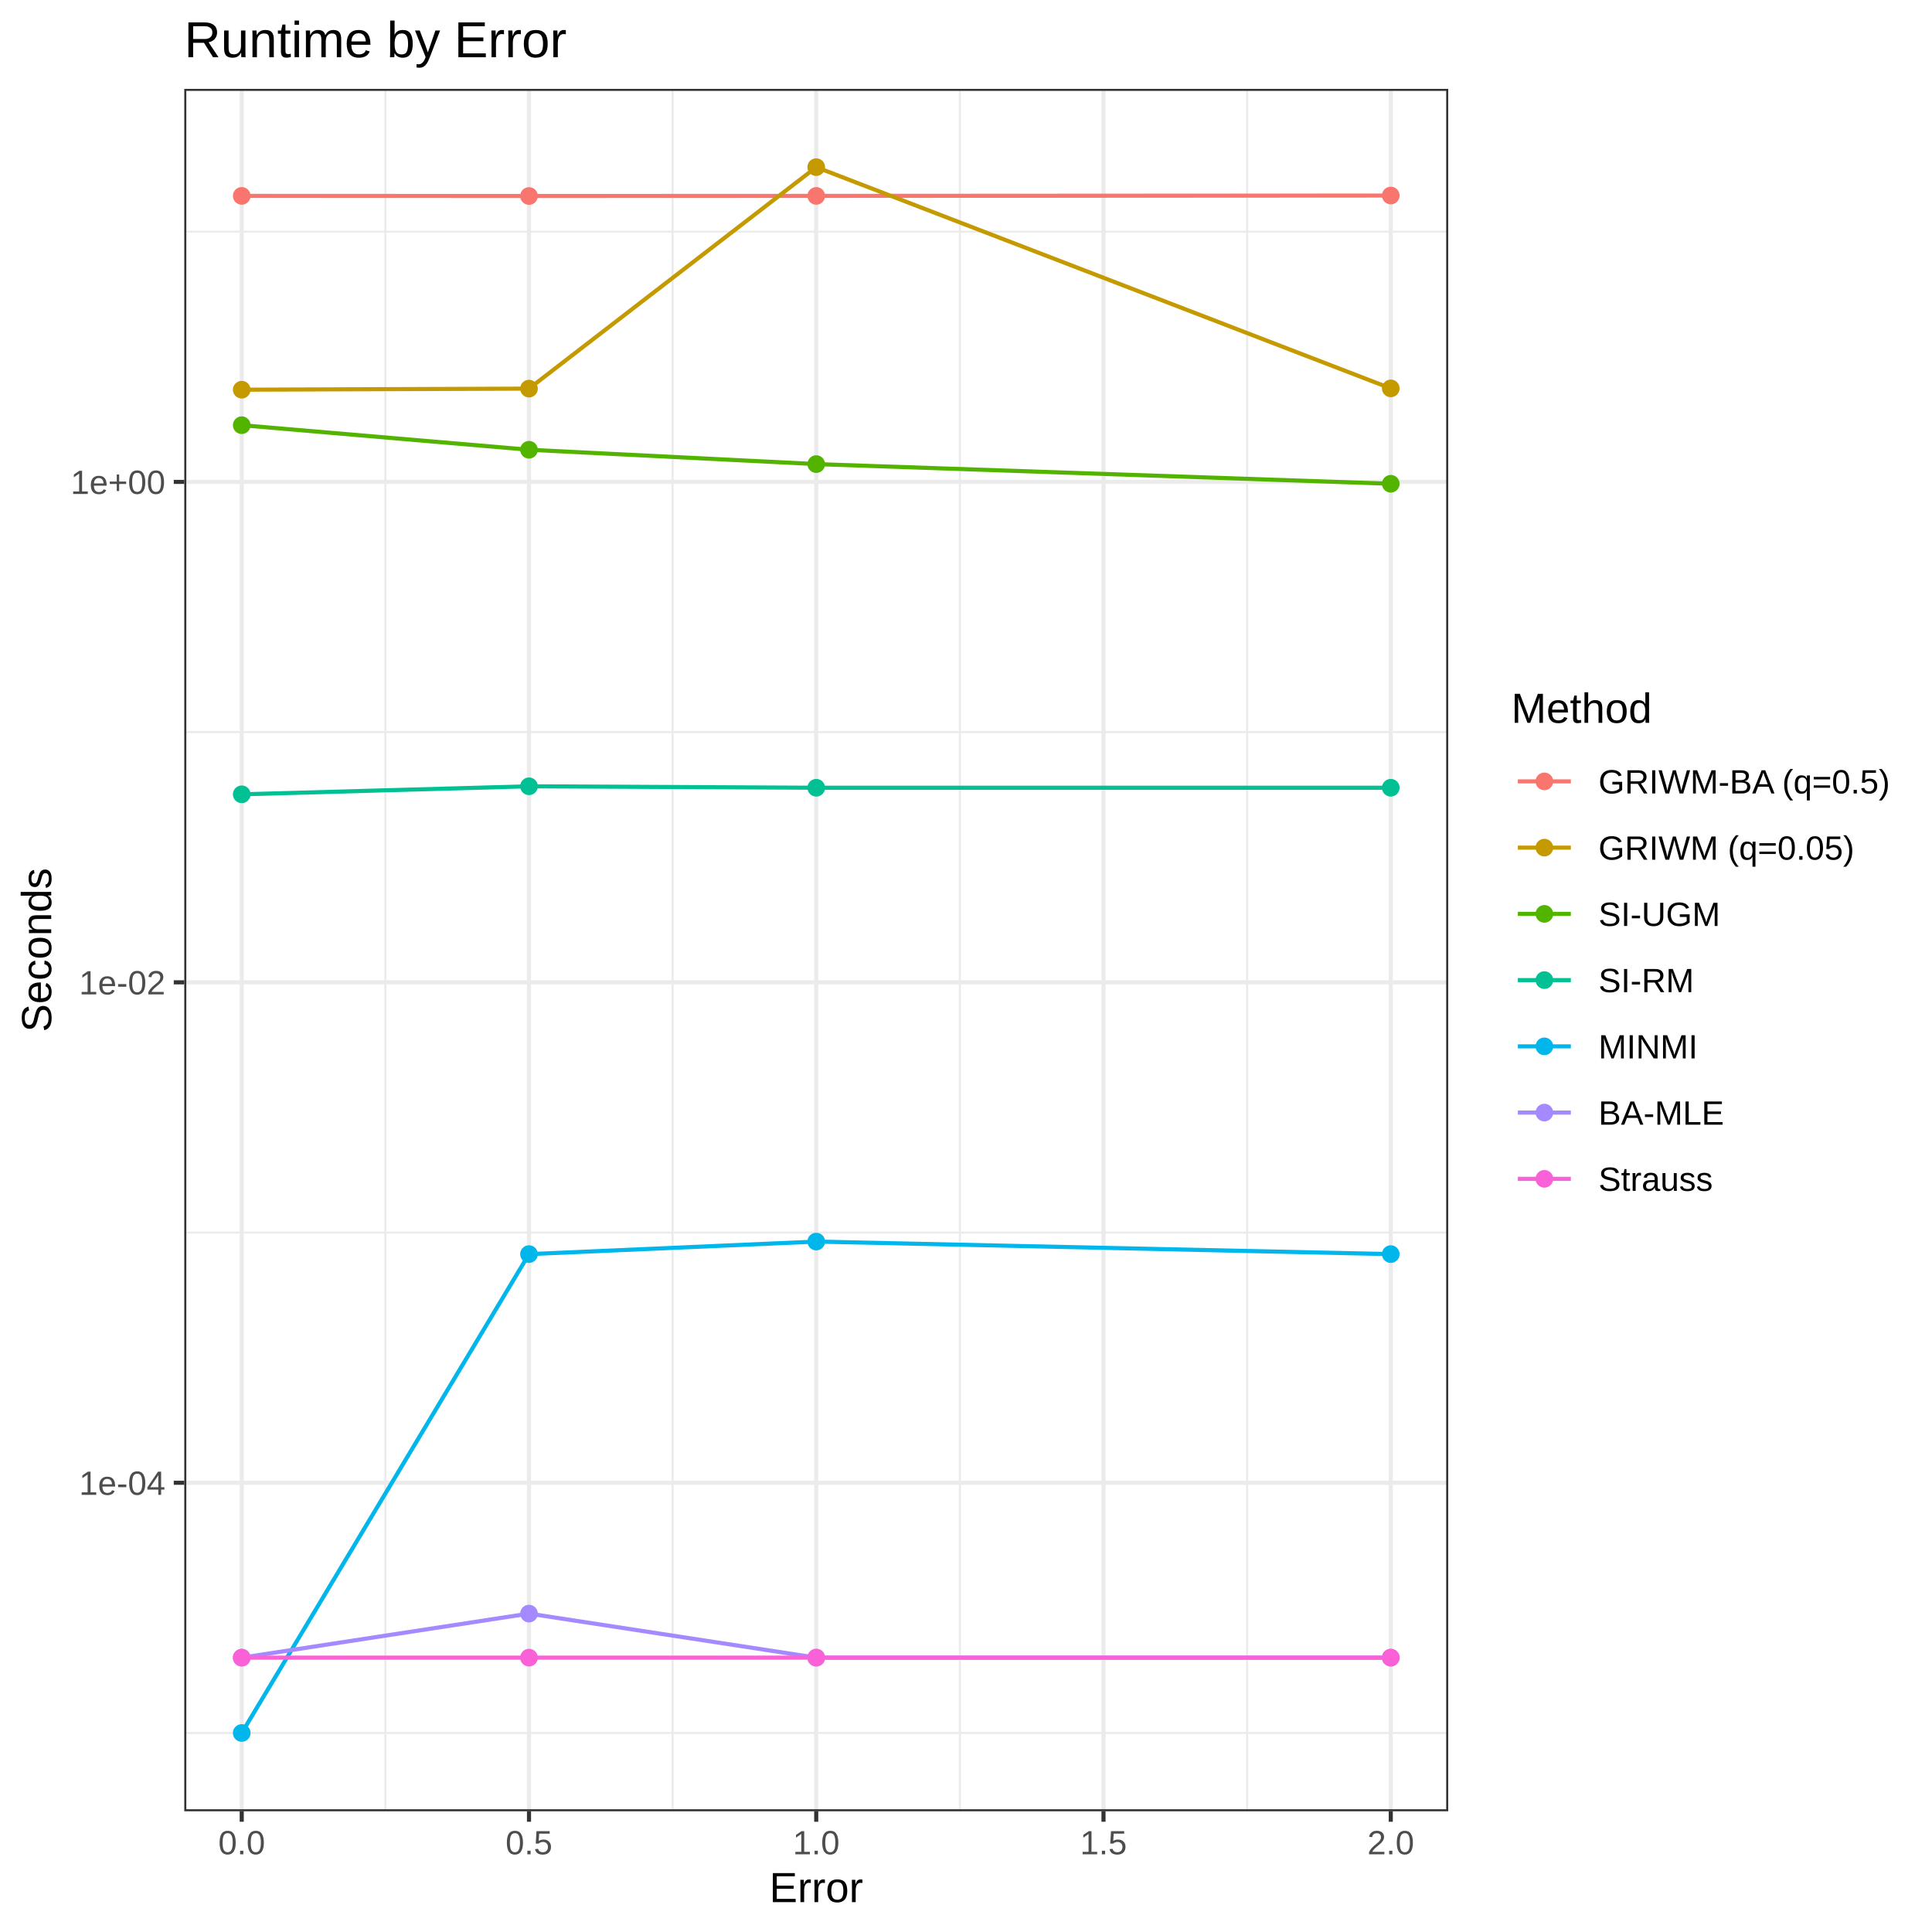
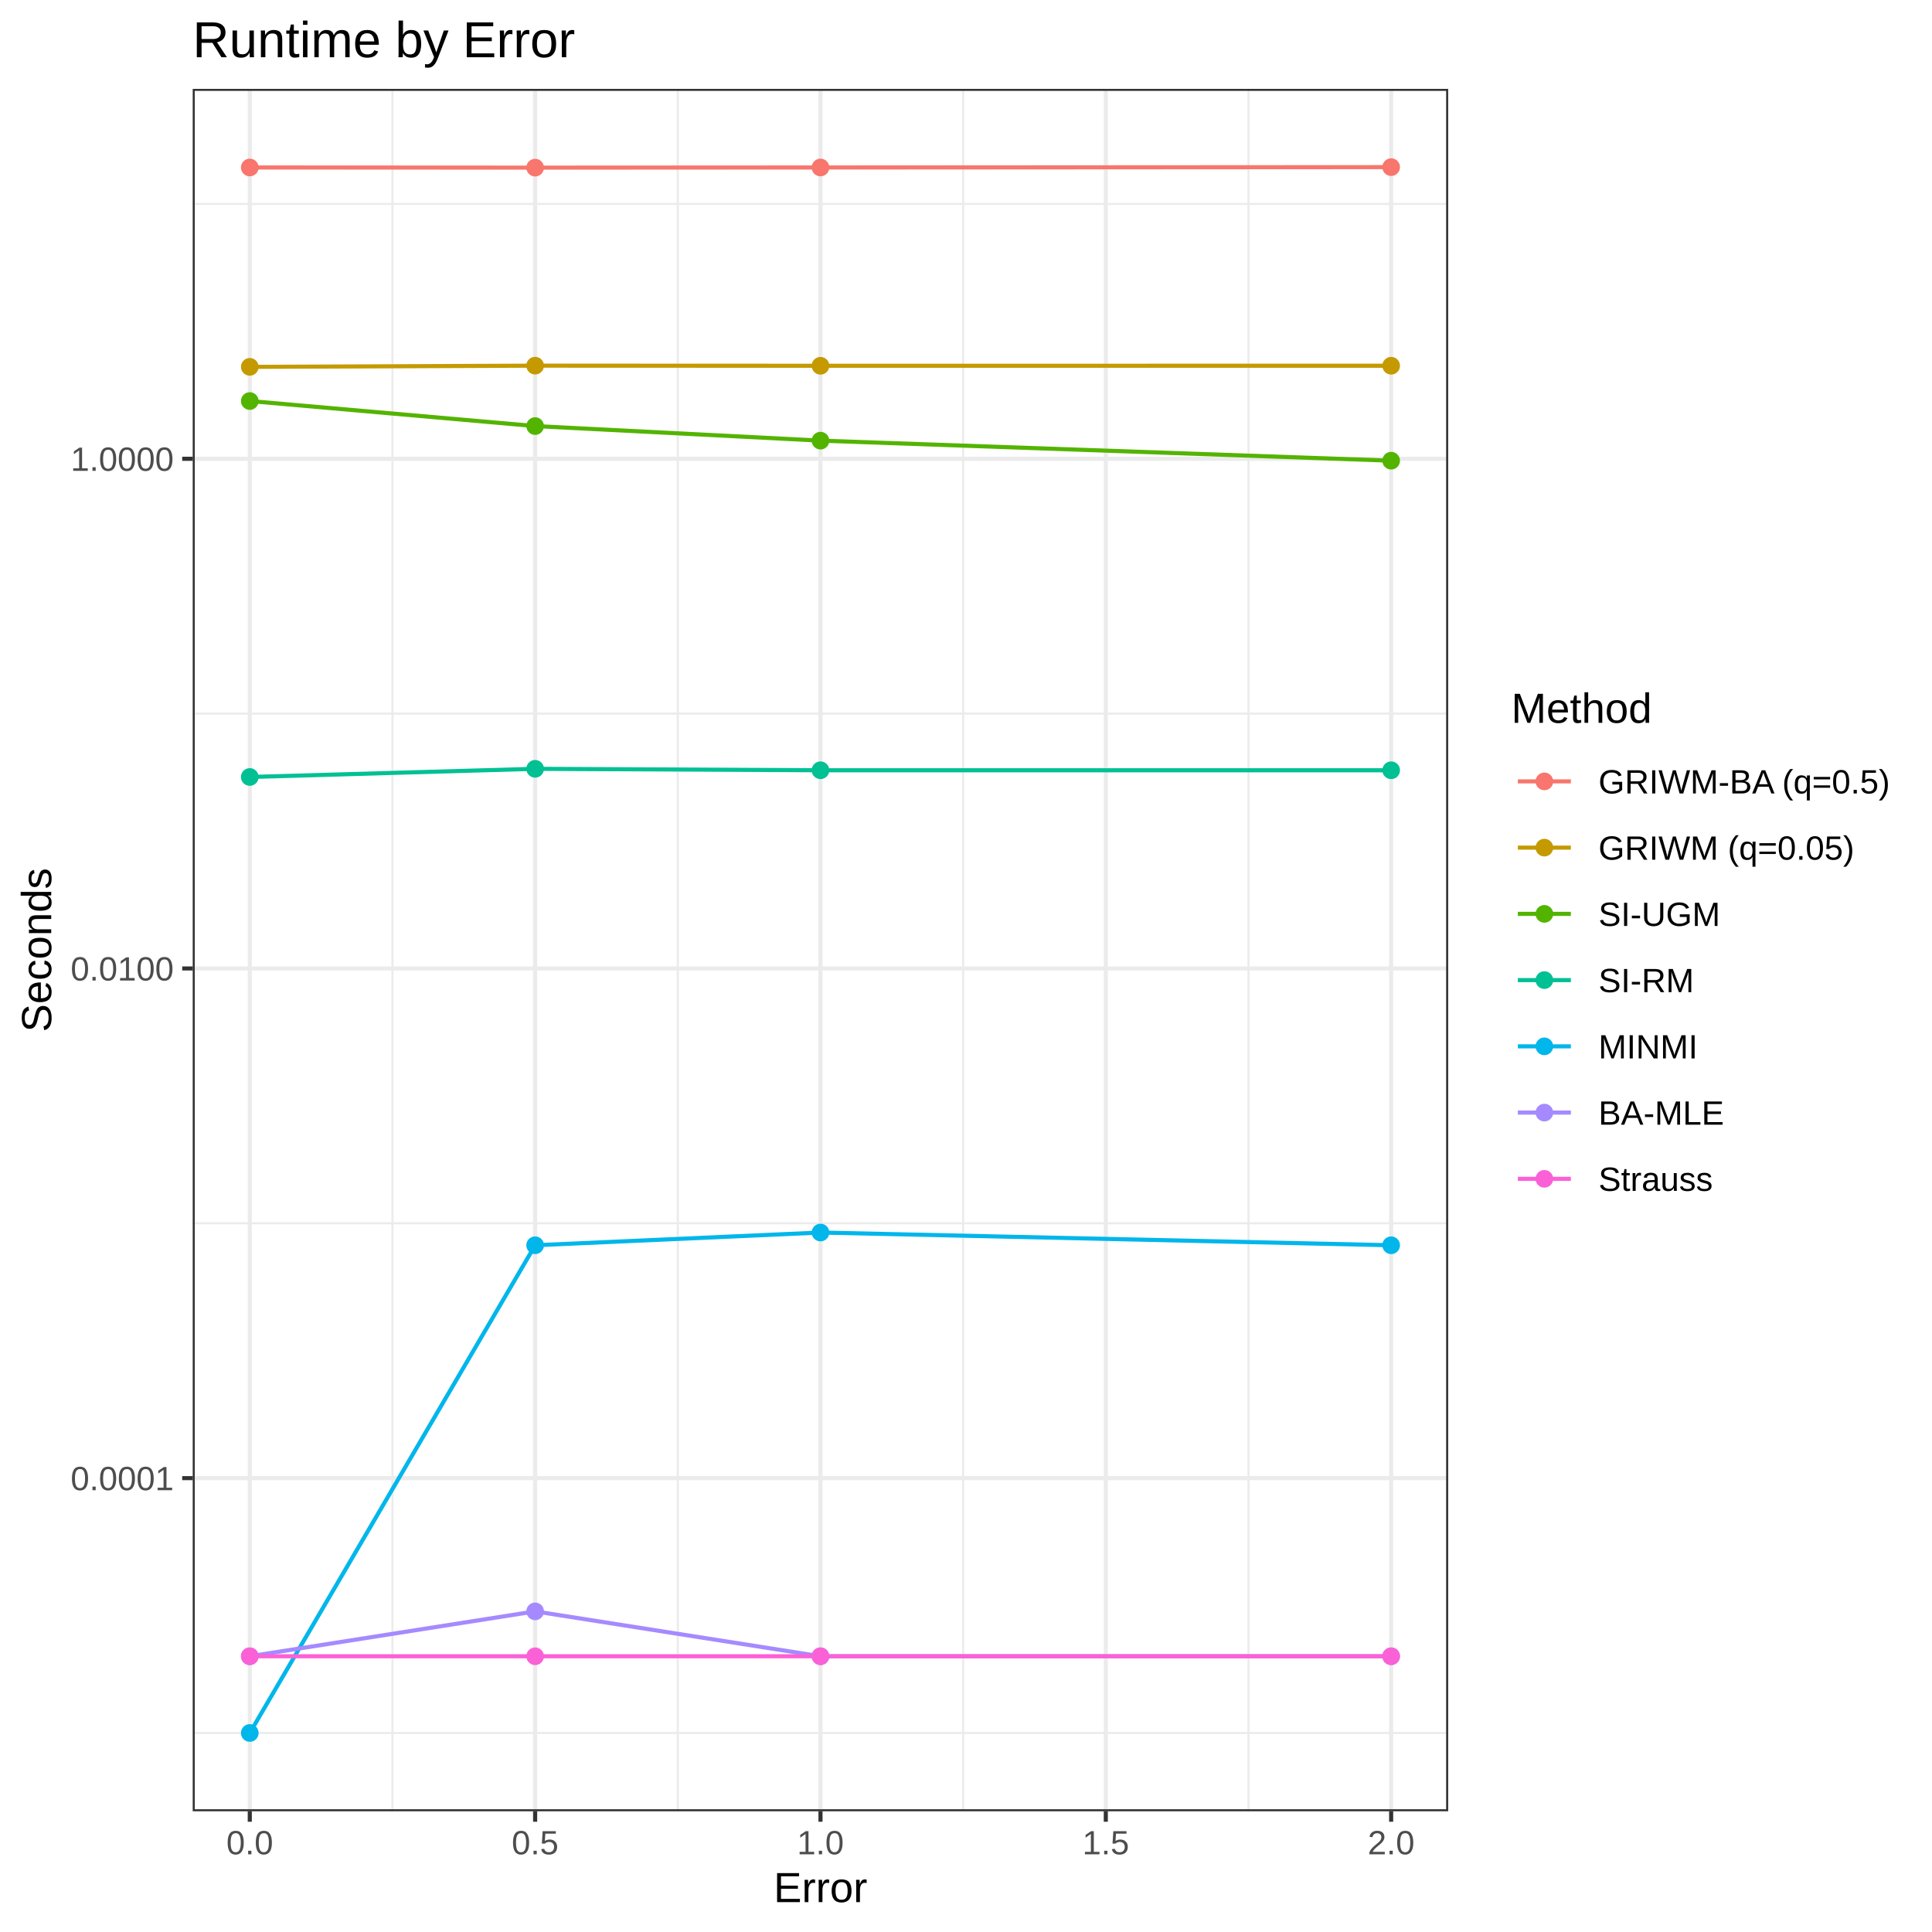
<svg xmlns="http://www.w3.org/2000/svg" class="svglite" width="504.00pt" height="504.00pt" viewBox="0 0 504.00 504.00">
  <defs>
    <style type="text/css">
    .svglite line, .svglite polyline, .svglite polygon, .svglite path, .svglite rect, .svglite circle {
      fill: none;
      stroke: #000000;
      stroke-linecap: round;
      stroke-linejoin: round;
      stroke-miterlimit: 10.00;
    }
    .svglite text {
      white-space: pre;
    }
  </style>
  </defs>
  <rect width="100%" height="100%" style="stroke: none; fill: #FFFFFF;" />
  <defs>
    <clipPath id="cpMC4wMHw1MDQuMDB8MC4wMHw1MDQuMDA=">
      <rect x="0.00" y="0.00" width="504.00" height="504.00" />
    </clipPath>
  </defs>
  <g clip-path="url(#cpMC4wMHw1MDQuMDB8MC4wMHw1MDQuMDA=)">
    <rect x="0.00" y="-0" width="504.00" height="504.00" style="stroke-width: 1.07; stroke: #FFFFFF; fill: #FFFFFF;" />
  </g>
  <defs>
-     <clipPath id="cpNDguMDd8Mzc3LjgwfDIzLjE4fDQ3Mi41MA==">
-       <rect x="48.07" y="23.18" width="329.73" height="449.33" />
+     <clipPath id="cpNTAuMjd8Mzc3LjgwfDIzLjE4fDQ3Mi41MA==">
+       <rect x="50.27" y="23.18" width="327.52" height="449.33" />
    </clipPath>
  </defs>
-   <g clip-path="url(#cpNDguMDd8Mzc3LjgwfDIzLjE4fDQ3Mi41MA==)">
-     <rect x="48.07" y="23.18" width="329.73" height="449.33" style="stroke-width: 1.07; stroke: none; fill: #FFFFFF;" />
-     <polyline points="48.07,452.08 377.80,452.08 " style="stroke-width: 0.53; stroke: #EBEBEB; stroke-linecap: butt;" />
-     <polyline points="48.07,321.53 377.80,321.53 " style="stroke-width: 0.53; stroke: #EBEBEB; stroke-linecap: butt;" />
-     <polyline points="48.07,190.98 377.80,190.98 " style="stroke-width: 0.53; stroke: #EBEBEB; stroke-linecap: butt;" />
-     <polyline points="48.07,60.43 377.80,60.43 " style="stroke-width: 0.53; stroke: #EBEBEB; stroke-linecap: butt;" />
-     <polyline points="100.53,472.50 100.53,23.18 " style="stroke-width: 0.53; stroke: #EBEBEB; stroke-linecap: butt;" />
-     <polyline points="175.46,472.50 175.46,23.18 " style="stroke-width: 0.53; stroke: #EBEBEB; stroke-linecap: butt;" />
-     <polyline points="250.40,472.50 250.40,23.18 " style="stroke-width: 0.53; stroke: #EBEBEB; stroke-linecap: butt;" />
-     <polyline points="325.34,472.50 325.34,23.18 " style="stroke-width: 0.53; stroke: #EBEBEB; stroke-linecap: butt;" />
-     <polyline points="48.07,386.81 377.80,386.81 " style="stroke-width: 1.07; stroke: #EBEBEB; stroke-linecap: butt;" />
-     <polyline points="48.07,256.26 377.80,256.26 " style="stroke-width: 1.07; stroke: #EBEBEB; stroke-linecap: butt;" />
-     <polyline points="48.07,125.71 377.80,125.71 " style="stroke-width: 1.07; stroke: #EBEBEB; stroke-linecap: butt;" />
-     <polyline points="63.06,472.50 63.06,23.18 " style="stroke-width: 1.07; stroke: #EBEBEB; stroke-linecap: butt;" />
-     <polyline points="138.00,472.50 138.00,23.18 " style="stroke-width: 1.07; stroke: #EBEBEB; stroke-linecap: butt;" />
-     <polyline points="212.93,472.50 212.93,23.18 " style="stroke-width: 1.07; stroke: #EBEBEB; stroke-linecap: butt;" />
-     <polyline points="287.87,472.50 287.87,23.18 " style="stroke-width: 1.07; stroke: #EBEBEB; stroke-linecap: butt;" />
-     <polyline points="362.81,472.50 362.81,23.18 " style="stroke-width: 1.07; stroke: #EBEBEB; stroke-linecap: butt;" />
-     <polyline points="63.06,51.10 138.00,51.13 212.93,51.10 362.81,51.01 " style="stroke-width: 1.07; stroke: #F8766D; stroke-linecap: butt;" />
-     <polyline points="63.06,101.66 138.00,101.38 212.93,43.60 362.81,101.32 " style="stroke-width: 1.07; stroke: #C49A00; stroke-linecap: butt;" />
-     <polyline points="63.06,110.92 138.00,117.33 212.93,121.07 362.81,126.20 " style="stroke-width: 1.07; stroke: #53B400; stroke-linecap: butt;" />
-     <polyline points="63.06,207.21 138.00,205.12 212.93,205.50 362.81,205.50 " style="stroke-width: 1.07; stroke: #00C094; stroke-linecap: butt;" />
-     <polyline points="63.06,452.08 138.00,327.16 212.93,323.89 362.81,327.16 " style="stroke-width: 1.07; stroke: #00B6EB; stroke-linecap: butt;" />
-     <polyline points="63.06,432.43 138.00,420.94 212.93,432.43 362.81,432.43 " style="stroke-width: 1.07; stroke: #A58AFF; stroke-linecap: butt;" />
-     <polyline points="63.06,432.43 138.00,432.43 212.93,432.43 362.81,432.43 " style="stroke-width: 1.07; stroke: #FB61D7; stroke-linecap: butt;" />
-     <circle cx="63.06" cy="432.43" r="1.95" style="stroke-width: 0.71; stroke: #A58AFF; fill: #A58AFF;" />
-     <circle cx="63.06" cy="51.10" r="1.95" style="stroke-width: 0.71; stroke: #F8766D; fill: #F8766D;" />
-     <circle cx="63.06" cy="101.66" r="1.95" style="stroke-width: 0.71; stroke: #C49A00; fill: #C49A00;" />
-     <circle cx="63.06" cy="452.08" r="1.95" style="stroke-width: 0.71; stroke: #00B6EB; fill: #00B6EB;" />
-     <circle cx="63.06" cy="207.21" r="1.95" style="stroke-width: 0.71; stroke: #00C094; fill: #00C094;" />
-     <circle cx="63.06" cy="110.92" r="1.95" style="stroke-width: 0.71; stroke: #53B400; fill: #53B400;" />
-     <circle cx="63.06" cy="432.43" r="1.95" style="stroke-width: 0.71; stroke: #FB61D7; fill: #FB61D7;" />
-     <circle cx="138.00" cy="420.94" r="1.95" style="stroke-width: 0.71; stroke: #A58AFF; fill: #A58AFF;" />
-     <circle cx="138.00" cy="51.13" r="1.95" style="stroke-width: 0.71; stroke: #F8766D; fill: #F8766D;" />
-     <circle cx="138.00" cy="101.38" r="1.95" style="stroke-width: 0.71; stroke: #C49A00; fill: #C49A00;" />
-     <circle cx="138.00" cy="327.16" r="1.95" style="stroke-width: 0.71; stroke: #00B6EB; fill: #00B6EB;" />
-     <circle cx="138.00" cy="205.12" r="1.95" style="stroke-width: 0.71; stroke: #00C094; fill: #00C094;" />
-     <circle cx="138.00" cy="117.33" r="1.95" style="stroke-width: 0.71; stroke: #53B400; fill: #53B400;" />
-     <circle cx="138.00" cy="432.43" r="1.95" style="stroke-width: 0.71; stroke: #FB61D7; fill: #FB61D7;" />
-     <circle cx="212.93" cy="432.43" r="1.95" style="stroke-width: 0.71; stroke: #A58AFF; fill: #A58AFF;" />
-     <circle cx="212.93" cy="51.10" r="1.95" style="stroke-width: 0.71; stroke: #F8766D; fill: #F8766D;" />
-     <circle cx="212.93" cy="43.60" r="1.95" style="stroke-width: 0.71; stroke: #C49A00; fill: #C49A00;" />
-     <circle cx="212.93" cy="323.89" r="1.95" style="stroke-width: 0.71; stroke: #00B6EB; fill: #00B6EB;" />
-     <circle cx="212.93" cy="205.50" r="1.95" style="stroke-width: 0.71; stroke: #00C094; fill: #00C094;" />
-     <circle cx="212.93" cy="121.07" r="1.95" style="stroke-width: 0.71; stroke: #53B400; fill: #53B400;" />
-     <circle cx="212.93" cy="432.43" r="1.95" style="stroke-width: 0.71; stroke: #FB61D7; fill: #FB61D7;" />
-     <circle cx="362.81" cy="432.43" r="1.95" style="stroke-width: 0.71; stroke: #A58AFF; fill: #A58AFF;" />
-     <circle cx="362.81" cy="51.01" r="1.95" style="stroke-width: 0.71; stroke: #F8766D; fill: #F8766D;" />
-     <circle cx="362.81" cy="101.32" r="1.95" style="stroke-width: 0.71; stroke: #C49A00; fill: #C49A00;" />
-     <circle cx="362.81" cy="327.16" r="1.95" style="stroke-width: 0.71; stroke: #00B6EB; fill: #00B6EB;" />
-     <circle cx="362.81" cy="205.50" r="1.95" style="stroke-width: 0.71; stroke: #00C094; fill: #00C094;" />
-     <circle cx="362.81" cy="126.20" r="1.95" style="stroke-width: 0.71; stroke: #53B400; fill: #53B400;" />
-     <circle cx="362.81" cy="432.43" r="1.95" style="stroke-width: 0.71; stroke: #FB61D7; fill: #FB61D7;" />
-     <rect x="48.07" y="23.18" width="329.73" height="449.33" style="stroke-width: 1.07; stroke: #333333;" />
+   <g clip-path="url(#cpNTAuMjd8Mzc3LjgwfDIzLjE4fDQ3Mi41MA==)">
+     <rect x="50.27" y="23.18" width="327.52" height="449.33" style="stroke-width: 1.07; stroke: none; fill: #FFFFFF;" />
+     <polyline points="50.27,452.08 377.80,452.08 " style="stroke-width: 0.53; stroke: #EBEBEB; stroke-linecap: butt;" />
+     <polyline points="50.27,319.12 377.80,319.12 " style="stroke-width: 0.53; stroke: #EBEBEB; stroke-linecap: butt;" />
+     <polyline points="50.27,186.16 377.80,186.16 " style="stroke-width: 0.53; stroke: #EBEBEB; stroke-linecap: butt;" />
+     <polyline points="50.27,53.20 377.80,53.20 " style="stroke-width: 0.53; stroke: #EBEBEB; stroke-linecap: butt;" />
+     <polyline points="102.38,472.50 102.38,23.18 " style="stroke-width: 0.53; stroke: #EBEBEB; stroke-linecap: butt;" />
+     <polyline points="176.82,472.50 176.82,23.18 " style="stroke-width: 0.53; stroke: #EBEBEB; stroke-linecap: butt;" />
+     <polyline points="251.25,472.50 251.25,23.18 " style="stroke-width: 0.53; stroke: #EBEBEB; stroke-linecap: butt;" />
+     <polyline points="325.69,472.50 325.69,23.18 " style="stroke-width: 0.53; stroke: #EBEBEB; stroke-linecap: butt;" />
+     <polyline points="50.27,385.60 377.80,385.60 " style="stroke-width: 1.07; stroke: #EBEBEB; stroke-linecap: butt;" />
+     <polyline points="50.27,252.64 377.80,252.64 " style="stroke-width: 1.07; stroke: #EBEBEB; stroke-linecap: butt;" />
+     <polyline points="50.27,119.68 377.80,119.68 " style="stroke-width: 1.07; stroke: #EBEBEB; stroke-linecap: butt;" />
+     <polyline points="65.16,472.50 65.16,23.18 " style="stroke-width: 1.07; stroke: #EBEBEB; stroke-linecap: butt;" />
+     <polyline points="139.60,472.50 139.60,23.18 " style="stroke-width: 1.07; stroke: #EBEBEB; stroke-linecap: butt;" />
+     <polyline points="214.04,472.50 214.04,23.18 " style="stroke-width: 1.07; stroke: #EBEBEB; stroke-linecap: butt;" />
+     <polyline points="288.47,472.50 288.47,23.18 " style="stroke-width: 1.07; stroke: #EBEBEB; stroke-linecap: butt;" />
+     <polyline points="362.91,472.50 362.91,23.18 " style="stroke-width: 1.07; stroke: #EBEBEB; stroke-linecap: butt;" />
+     <polyline points="65.16,43.69 139.60,43.73 214.04,43.69 362.91,43.60 " style="stroke-width: 1.07; stroke: #F8766D; stroke-linecap: butt;" />
+     <polyline points="65.16,95.70 139.60,95.39 214.04,95.42 362.91,95.41 " style="stroke-width: 1.07; stroke: #C49A00; stroke-linecap: butt;" />
+     <polyline points="65.16,104.62 139.60,111.15 214.04,114.95 362.91,120.18 " style="stroke-width: 1.07; stroke: #53B400; stroke-linecap: butt;" />
+     <polyline points="65.16,202.69 139.60,200.56 214.04,200.94 362.91,200.94 " style="stroke-width: 1.07; stroke: #00C094; stroke-linecap: butt;" />
+     <polyline points="65.16,452.08 139.60,324.85 214.04,321.53 362.91,324.85 " style="stroke-width: 1.07; stroke: #00B6EB; stroke-linecap: butt;" />
+     <polyline points="65.16,432.07 139.60,420.36 214.04,432.07 362.91,432.07 " style="stroke-width: 1.07; stroke: #A58AFF; stroke-linecap: butt;" />
+     <polyline points="65.16,432.07 139.60,432.07 214.04,432.07 362.91,432.07 " style="stroke-width: 1.07; stroke: #FB61D7; stroke-linecap: butt;" />
+     <circle cx="65.16" cy="432.07" r="1.95" style="stroke-width: 0.71; stroke: #A58AFF; fill: #A58AFF;" />
+     <circle cx="65.16" cy="43.69" r="1.95" style="stroke-width: 0.71; stroke: #F8766D; fill: #F8766D;" />
+     <circle cx="65.16" cy="95.70" r="1.95" style="stroke-width: 0.71; stroke: #C49A00; fill: #C49A00;" />
+     <circle cx="65.16" cy="452.08" r="1.95" style="stroke-width: 0.71; stroke: #00B6EB; fill: #00B6EB;" />
+     <circle cx="65.16" cy="202.69" r="1.95" style="stroke-width: 0.71; stroke: #00C094; fill: #00C094;" />
+     <circle cx="65.16" cy="104.62" r="1.95" style="stroke-width: 0.71; stroke: #53B400; fill: #53B400;" />
+     <circle cx="65.16" cy="432.07" r="1.95" style="stroke-width: 0.71; stroke: #FB61D7; fill: #FB61D7;" />
+     <circle cx="139.60" cy="420.36" r="1.95" style="stroke-width: 0.71; stroke: #A58AFF; fill: #A58AFF;" />
+     <circle cx="139.60" cy="43.73" r="1.95" style="stroke-width: 0.71; stroke: #F8766D; fill: #F8766D;" />
+     <circle cx="139.60" cy="95.39" r="1.95" style="stroke-width: 0.71; stroke: #C49A00; fill: #C49A00;" />
+     <circle cx="139.60" cy="324.85" r="1.95" style="stroke-width: 0.71; stroke: #00B6EB; fill: #00B6EB;" />
+     <circle cx="139.60" cy="200.56" r="1.95" style="stroke-width: 0.71; stroke: #00C094; fill: #00C094;" />
+     <circle cx="139.60" cy="111.15" r="1.95" style="stroke-width: 0.71; stroke: #53B400; fill: #53B400;" />
+     <circle cx="139.60" cy="432.07" r="1.95" style="stroke-width: 0.71; stroke: #FB61D7; fill: #FB61D7;" />
+     <circle cx="214.04" cy="432.07" r="1.95" style="stroke-width: 0.71; stroke: #A58AFF; fill: #A58AFF;" />
+     <circle cx="214.04" cy="43.69" r="1.95" style="stroke-width: 0.71; stroke: #F8766D; fill: #F8766D;" />
+     <circle cx="214.04" cy="95.42" r="1.95" style="stroke-width: 0.71; stroke: #C49A00; fill: #C49A00;" />
+     <circle cx="214.04" cy="321.53" r="1.95" style="stroke-width: 0.71; stroke: #00B6EB; fill: #00B6EB;" />
+     <circle cx="214.04" cy="200.94" r="1.95" style="stroke-width: 0.71; stroke: #00C094; fill: #00C094;" />
+     <circle cx="214.04" cy="114.95" r="1.95" style="stroke-width: 0.71; stroke: #53B400; fill: #53B400;" />
+     <circle cx="214.04" cy="432.07" r="1.95" style="stroke-width: 0.71; stroke: #FB61D7; fill: #FB61D7;" />
+     <circle cx="362.91" cy="432.07" r="1.95" style="stroke-width: 0.71; stroke: #A58AFF; fill: #A58AFF;" />
+     <circle cx="362.91" cy="43.60" r="1.95" style="stroke-width: 0.71; stroke: #F8766D; fill: #F8766D;" />
+     <circle cx="362.91" cy="95.41" r="1.95" style="stroke-width: 0.71; stroke: #C49A00; fill: #C49A00;" />
+     <circle cx="362.91" cy="324.85" r="1.95" style="stroke-width: 0.71; stroke: #00B6EB; fill: #00B6EB;" />
+     <circle cx="362.91" cy="200.94" r="1.95" style="stroke-width: 0.71; stroke: #00C094; fill: #00C094;" />
+     <circle cx="362.91" cy="120.18" r="1.95" style="stroke-width: 0.71; stroke: #53B400; fill: #53B400;" />
+     <circle cx="362.91" cy="432.07" r="1.95" style="stroke-width: 0.71; stroke: #FB61D7; fill: #FB61D7;" />
+     <rect x="50.27" y="23.18" width="327.52" height="449.33" style="stroke-width: 1.07; stroke: #333333;" />
  </g>
  <g clip-path="url(#cpMC4wMHw1MDQuMDB8MC4wMHw1MDQuMDA=)">
-     <text x="43.14" y="389.96" text-anchor="end" style="font-size: 8.80px;fill: #4D4D4D; font-family: &quot;Arial&quot;;" textLength="22.51px" lengthAdjust="spacingAndGlyphs">1e-04</text>
-     <text x="43.14" y="259.41" text-anchor="end" style="font-size: 8.80px;fill: #4D4D4D; font-family: &quot;Arial&quot;;" textLength="22.51px" lengthAdjust="spacingAndGlyphs">1e-02</text>
-     <text x="43.14" y="128.86" text-anchor="end" style="font-size: 8.80px;fill: #4D4D4D; font-family: &quot;Arial&quot;;" textLength="24.72px" lengthAdjust="spacingAndGlyphs">1e+00</text>
-     <polyline points="45.33,386.81 48.07,386.81 " style="stroke-width: 1.07; stroke: #333333; stroke-linecap: butt;" />
-     <polyline points="45.33,256.26 48.07,256.26 " style="stroke-width: 1.07; stroke: #333333; stroke-linecap: butt;" />
-     <polyline points="45.33,125.71 48.07,125.71 " style="stroke-width: 1.07; stroke: #333333; stroke-linecap: butt;" />
-     <polyline points="63.06,475.24 63.06,472.50 " style="stroke-width: 1.07; stroke: #333333; stroke-linecap: butt;" />
-     <polyline points="138.00,475.24 138.00,472.50 " style="stroke-width: 1.07; stroke: #333333; stroke-linecap: butt;" />
-     <polyline points="212.93,475.24 212.93,472.50 " style="stroke-width: 1.07; stroke: #333333; stroke-linecap: butt;" />
-     <polyline points="287.87,475.24 287.87,472.50 " style="stroke-width: 1.07; stroke: #333333; stroke-linecap: butt;" />
-     <polyline points="362.81,475.24 362.81,472.50 " style="stroke-width: 1.07; stroke: #333333; stroke-linecap: butt;" />
-     <text x="63.06" y="483.74" text-anchor="middle" style="font-size: 8.80px;fill: #4D4D4D; font-family: &quot;Arial&quot;;" textLength="12.24px" lengthAdjust="spacingAndGlyphs">0.0</text>
-     <text x="138.00" y="483.74" text-anchor="middle" style="font-size: 8.80px;fill: #4D4D4D; font-family: &quot;Arial&quot;;" textLength="12.24px" lengthAdjust="spacingAndGlyphs">0.5</text>
-     <text x="212.93" y="483.74" text-anchor="middle" style="font-size: 8.80px;fill: #4D4D4D; font-family: &quot;Arial&quot;;" textLength="12.24px" lengthAdjust="spacingAndGlyphs">1.0</text>
-     <text x="287.87" y="483.74" text-anchor="middle" style="font-size: 8.80px;fill: #4D4D4D; font-family: &quot;Arial&quot;;" textLength="12.24px" lengthAdjust="spacingAndGlyphs">1.5</text>
-     <text x="362.81" y="483.74" text-anchor="middle" style="font-size: 8.80px;fill: #4D4D4D; font-family: &quot;Arial&quot;;" textLength="12.24px" lengthAdjust="spacingAndGlyphs">2.0</text>
-     <text x="212.93" y="496.20" text-anchor="middle" style="font-size: 11.00px; font-family: &quot;Arial&quot;;" textLength="24.45px" lengthAdjust="spacingAndGlyphs">Error</text>
+     <text x="45.34" y="388.75" text-anchor="end" style="font-size: 8.80px;fill: #4D4D4D; font-family: &quot;Arial&quot;;" textLength="26.93px" lengthAdjust="spacingAndGlyphs">0.0001</text>
+     <text x="45.34" y="255.79" text-anchor="end" style="font-size: 8.80px;fill: #4D4D4D; font-family: &quot;Arial&quot;;" textLength="26.93px" lengthAdjust="spacingAndGlyphs">0.0100</text>
+     <text x="45.34" y="122.83" text-anchor="end" style="font-size: 8.80px;fill: #4D4D4D; font-family: &quot;Arial&quot;;" textLength="26.93px" lengthAdjust="spacingAndGlyphs">1.0000</text>
+     <polyline points="47.53,385.60 50.27,385.60 " style="stroke-width: 1.07; stroke: #333333; stroke-linecap: butt;" />
+     <polyline points="47.53,252.64 50.27,252.64 " style="stroke-width: 1.07; stroke: #333333; stroke-linecap: butt;" />
+     <polyline points="47.53,119.68 50.27,119.68 " style="stroke-width: 1.07; stroke: #333333; stroke-linecap: butt;" />
+     <polyline points="65.16,475.24 65.16,472.50 " style="stroke-width: 1.07; stroke: #333333; stroke-linecap: butt;" />
+     <polyline points="139.60,475.24 139.60,472.50 " style="stroke-width: 1.07; stroke: #333333; stroke-linecap: butt;" />
+     <polyline points="214.04,475.24 214.04,472.50 " style="stroke-width: 1.07; stroke: #333333; stroke-linecap: butt;" />
+     <polyline points="288.47,475.24 288.47,472.50 " style="stroke-width: 1.07; stroke: #333333; stroke-linecap: butt;" />
+     <polyline points="362.91,475.24 362.91,472.50 " style="stroke-width: 1.07; stroke: #333333; stroke-linecap: butt;" />
+     <text x="65.16" y="483.74" text-anchor="middle" style="font-size: 8.80px;fill: #4D4D4D; font-family: &quot;Arial&quot;;" textLength="12.24px" lengthAdjust="spacingAndGlyphs">0.0</text>
+     <text x="139.60" y="483.74" text-anchor="middle" style="font-size: 8.80px;fill: #4D4D4D; font-family: &quot;Arial&quot;;" textLength="12.24px" lengthAdjust="spacingAndGlyphs">0.5</text>
+     <text x="214.04" y="483.74" text-anchor="middle" style="font-size: 8.80px;fill: #4D4D4D; font-family: &quot;Arial&quot;;" textLength="12.24px" lengthAdjust="spacingAndGlyphs">1.0</text>
+     <text x="288.47" y="483.74" text-anchor="middle" style="font-size: 8.80px;fill: #4D4D4D; font-family: &quot;Arial&quot;;" textLength="12.24px" lengthAdjust="spacingAndGlyphs">1.5</text>
+     <text x="362.91" y="483.74" text-anchor="middle" style="font-size: 8.80px;fill: #4D4D4D; font-family: &quot;Arial&quot;;" textLength="12.24px" lengthAdjust="spacingAndGlyphs">2.0</text>
+     <text x="214.04" y="496.20" text-anchor="middle" style="font-size: 11.00px; font-family: &quot;Arial&quot;;" textLength="24.45px" lengthAdjust="spacingAndGlyphs">Error</text>
    <text transform="translate(13.36,247.84) rotate(-90)" text-anchor="middle" style="font-size: 11.00px; font-family: &quot;Arial&quot;;" textLength="42.82px" lengthAdjust="spacingAndGlyphs">Seconds</text>
    <rect x="388.76" y="174.04" width="109.76" height="147.59" style="stroke-width: 1.07; stroke: none; fill: #FFFFFF;" />
    <text x="394.24" y="188.56" style="font-size: 11.00px; font-family: &quot;Arial&quot;;" textLength="36.71px" lengthAdjust="spacingAndGlyphs">Method</text>
    <rect x="394.24" y="195.20" width="17.28" height="17.28" style="stroke-width: 1.07; stroke: none; fill: #FFFFFF;" />
    <line x1="395.96" y1="203.84" x2="409.79" y2="203.84" style="stroke-width: 1.07; stroke: #F8766D; stroke-linecap: butt;" />
    <circle cx="402.88" cy="203.84" r="1.95" style="stroke-width: 0.71; stroke: #F8766D; fill: #F8766D;" />
    <rect x="394.24" y="212.48" width="17.28" height="17.28" style="stroke-width: 1.07; stroke: none; fill: #FFFFFF;" />
    <line x1="395.96" y1="221.12" x2="409.79" y2="221.12" style="stroke-width: 1.07; stroke: #C49A00; stroke-linecap: butt;" />
    <circle cx="402.88" cy="221.12" r="1.95" style="stroke-width: 0.71; stroke: #C49A00; fill: #C49A00;" />
    <rect x="394.24" y="229.76" width="17.28" height="17.28" style="stroke-width: 1.07; stroke: none; fill: #FFFFFF;" />
    <line x1="395.96" y1="238.40" x2="409.79" y2="238.40" style="stroke-width: 1.07; stroke: #53B400; stroke-linecap: butt;" />
    <circle cx="402.88" cy="238.40" r="1.95" style="stroke-width: 0.71; stroke: #53B400; fill: #53B400;" />
    <rect x="394.24" y="247.04" width="17.28" height="17.28" style="stroke-width: 1.07; stroke: none; fill: #FFFFFF;" />
    <line x1="395.96" y1="255.68" x2="409.79" y2="255.68" style="stroke-width: 1.07; stroke: #00C094; stroke-linecap: butt;" />
    <circle cx="402.88" cy="255.68" r="1.95" style="stroke-width: 0.71; stroke: #00C094; fill: #00C094;" />
    <rect x="394.24" y="264.32" width="17.28" height="17.28" style="stroke-width: 1.07; stroke: none; fill: #FFFFFF;" />
    <line x1="395.96" y1="272.96" x2="409.79" y2="272.96" style="stroke-width: 1.07; stroke: #00B6EB; stroke-linecap: butt;" />
    <circle cx="402.88" cy="272.96" r="1.95" style="stroke-width: 0.71; stroke: #00B6EB; fill: #00B6EB;" />
    <rect x="394.24" y="281.60" width="17.28" height="17.28" style="stroke-width: 1.07; stroke: none; fill: #FFFFFF;" />
    <line x1="395.96" y1="290.24" x2="409.79" y2="290.24" style="stroke-width: 1.07; stroke: #A58AFF; stroke-linecap: butt;" />
    <circle cx="402.88" cy="290.24" r="1.95" style="stroke-width: 0.71; stroke: #A58AFF; fill: #A58AFF;" />
    <rect x="394.24" y="298.88" width="17.28" height="17.28" style="stroke-width: 1.07; stroke: none; fill: #FFFFFF;" />
    <line x1="395.96" y1="307.52" x2="409.79" y2="307.52" style="stroke-width: 1.07; stroke: #FB61D7; stroke-linecap: butt;" />
    <circle cx="402.88" cy="307.52" r="1.95" style="stroke-width: 0.71; stroke: #FB61D7; fill: #FB61D7;" />
    <text x="416.99" y="206.99" style="font-size: 8.80px; font-family: &quot;Arial&quot;;" textLength="76.05px" lengthAdjust="spacingAndGlyphs">GRIWM-BA (q=0.5)</text>
    <text x="416.99" y="224.27" style="font-size: 8.80px; font-family: &quot;Arial&quot;;" textLength="66.76px" lengthAdjust="spacingAndGlyphs">GRIWM (q=0.05)</text>
    <text x="416.99" y="241.55" style="font-size: 8.80px; font-family: &quot;Arial&quot;;" textLength="31.77px" lengthAdjust="spacingAndGlyphs">SI-UGM</text>
    <text x="416.99" y="258.83" style="font-size: 8.80px; font-family: &quot;Arial&quot;;" textLength="24.93px" lengthAdjust="spacingAndGlyphs">SI-RM</text>
    <text x="416.99" y="276.11" style="font-size: 8.80px; font-family: &quot;Arial&quot;;" textLength="25.91px" lengthAdjust="spacingAndGlyphs">MINMI</text>
    <text x="416.99" y="293.39" style="font-size: 8.80px; font-family: &quot;Arial&quot;;" textLength="32.76px" lengthAdjust="spacingAndGlyphs">BA-MLE</text>
    <text x="416.99" y="310.67" style="font-size: 8.80px; font-family: &quot;Arial&quot;;" textLength="29.84px" lengthAdjust="spacingAndGlyphs">Strauss</text>
-     <text x="48.07" y="14.93" style="font-size: 13.20px; font-family: &quot;Arial&quot;;" textLength="99.69px" lengthAdjust="spacingAndGlyphs">Runtime by Error</text>
+     <text x="50.27" y="14.93" style="font-size: 13.20px; font-family: &quot;Arial&quot;;" textLength="99.69px" lengthAdjust="spacingAndGlyphs">Runtime by Error</text>
  </g>
</svg>
